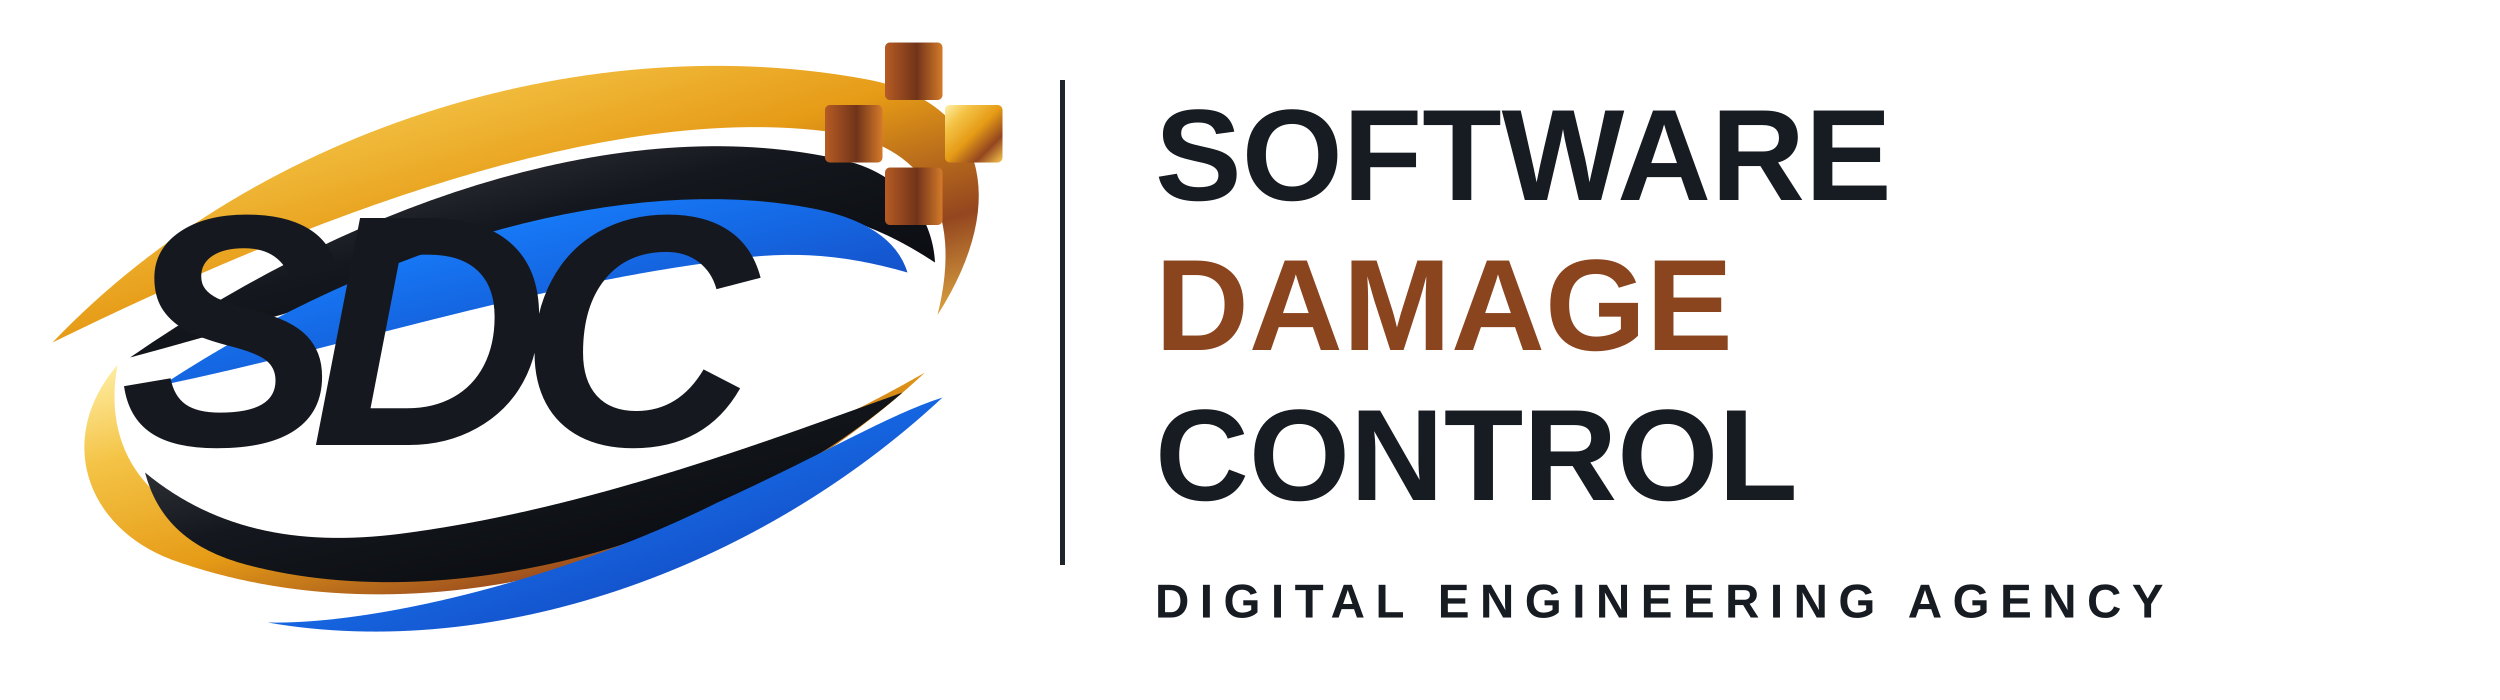
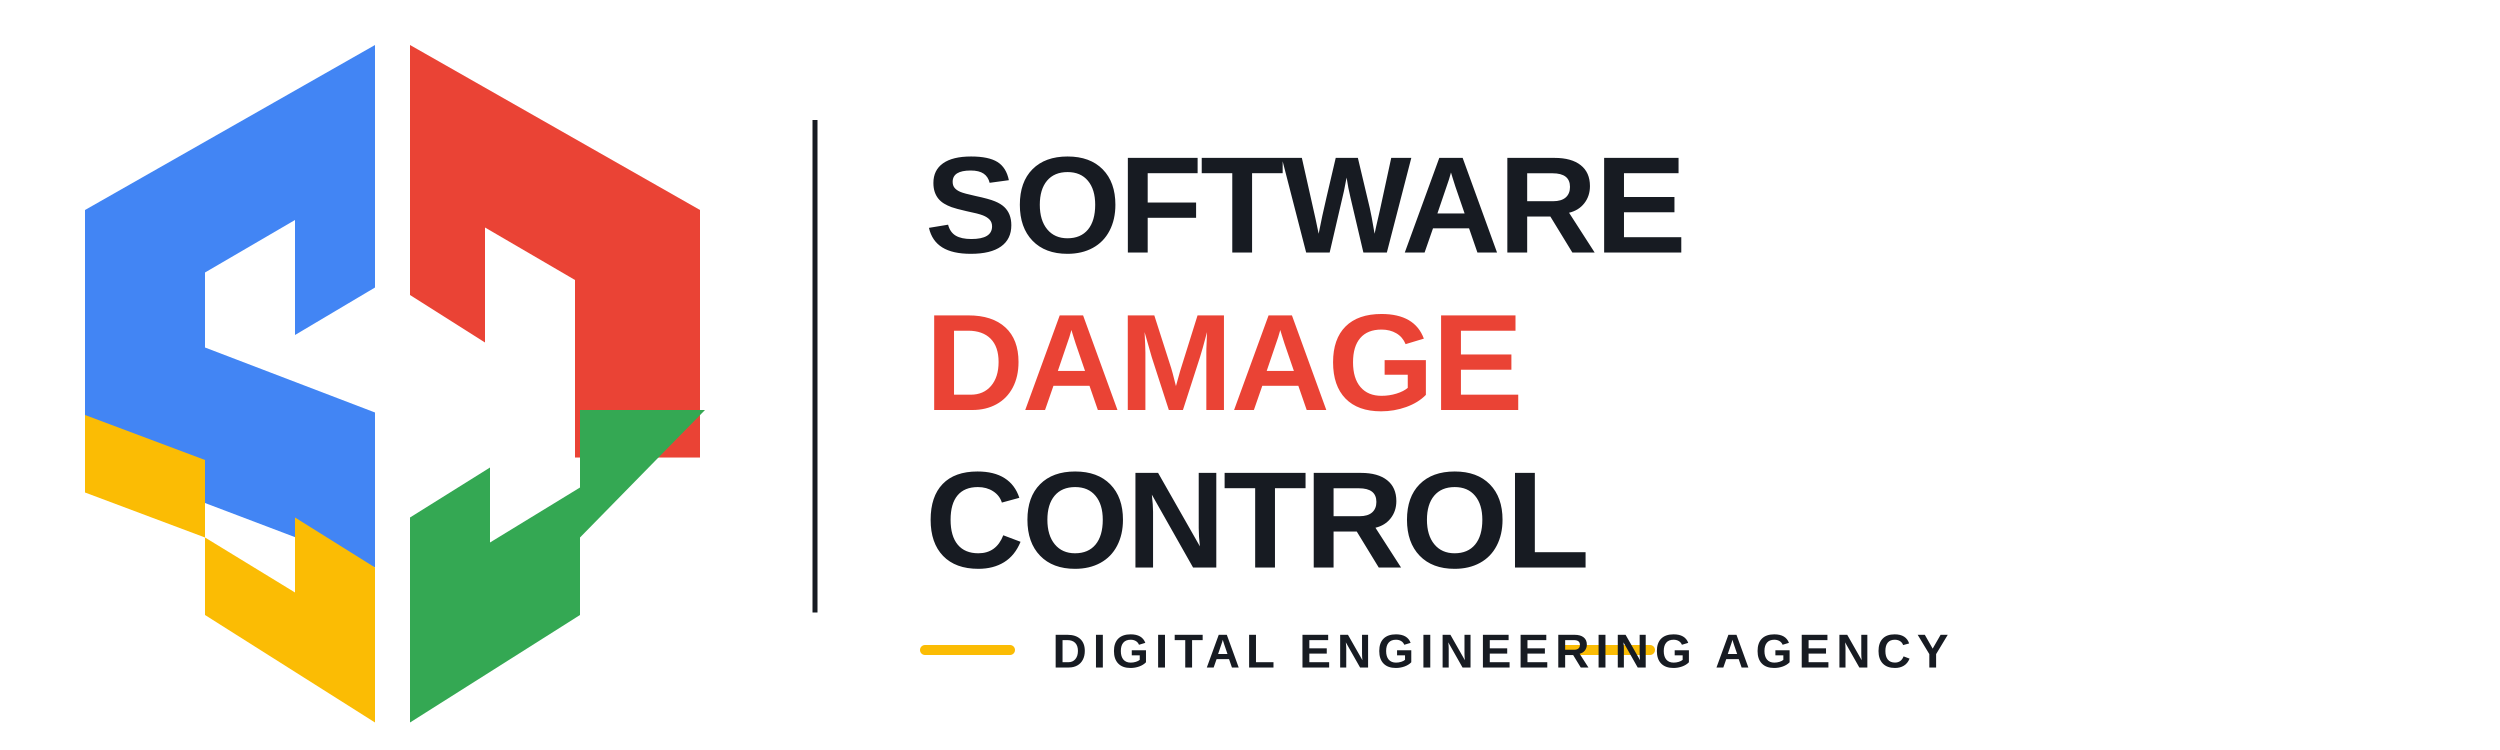
- <svg xmlns="http://www.w3.org/2000/svg" viewBox="0 0 1000 280" role="img" aria-labelledby="title desc">
-   <defs>
-     <linearGradient id="gold" x1="0" y1="0" x2="1" y2="1">
-       <stop offset="0" stop-color="#fff0a8" />
-       <stop offset=".22" stop-color="#f4c447" />
-       <stop offset=".5" stop-color="#e69b16" />
-       <stop offset=".76" stop-color="#94461f" />
-       <stop offset="1" stop-color="#f7c84e" />
-     </linearGradient>
-     <linearGradient id="blue" x1="0" y1="0" x2="1" y2="1">
-       <stop offset="0" stop-color="#60d5ff" />
-       <stop offset=".32" stop-color="#1677f5" />
-       <stop offset=".72" stop-color="#1450c8" />
-       <stop offset="1" stop-color="#091f69" />
-     </linearGradient>
-     <linearGradient id="brown" x1="0" y1="0" x2="1" y2="0">
-       <stop offset="0" stop-color="#b65b24" />
-       <stop offset=".55" stop-color="#713419" />
-       <stop offset="1" stop-color="#d47a2a" />
-     </linearGradient>
-     <linearGradient id="black" x1="0" y1="0" x2="1" y2="1">
-       <stop offset="0" stop-color="#44464b" />
-       <stop offset=".42" stop-color="#14171d" />
-       <stop offset="1" stop-color="#05070a" />
-     </linearGradient>
-   </defs>
-   <g transform="translate(4 4)">
-     <path d="M17 133 C101 45 234 7 344 28 C389 37 401 75 371 122 C382 78 364 54 330 49 C239 36 117 84 17 133Z" fill="url(#gold)" />
-     <path d="M48 139 C145 72 251 41 333 60 C356 65 369 82 370 101 C344 84 323 78 291 81 C215 87 123 119 48 139Z" fill="url(#black)" />
-     <path d="M61 150 C151 91 248 66 319 79 C342 83 355 92 359 105 C331 97 309 96 280 101 C206 111 133 135 61 150Z" fill="url(#blue)" />
-     <text x="44" y="174" font-family="Arial, Helvetica, sans-serif" font-size="132" font-weight="900" font-style="italic" letter-spacing="-12" fill="#15191f">SDC</text>
-     <path d="M366 145 C279 226 157 253 65 220 C30 207 18 171 43 142 C36 180 60 205 98 210 C183 223 286 191 366 145Z" fill="url(#gold)" />
-     <path d="M357 153 C290 211 179 244 95 222 C72 216 59 204 54 185 C83 209 118 215 160 209 C233 199 304 172 357 153Z" fill="url(#black)" />
-     <path d="M373 155 C300 223 195 261 103 245 C145 246 221 228 283 197 C325 178 351 162 373 155Z" fill="url(#blue)" />
-     <g>
-       <rect x="350" y="13" width="23" height="23" rx="2" fill="url(#brown)" />
-       <rect x="326" y="38" width="23" height="23" rx="2" fill="url(#brown)" />
-       <rect x="374" y="38" width="23" height="23" rx="2" fill="url(#gold)" />
-       <rect x="350" y="63" width="23" height="23" rx="2" fill="url(#brown)" />
+ <svg xmlns="http://www.w3.org/2000/svg" viewBox="0 0 1000 300" role="img" aria-labelledby="title desc">
+   <g>
+     <g id="sdc-shield">
+       <path d="M150 18 34 84v99l116 44v-62l-68-26v-30l36-21v46l32-19z" fill="#4285F4" />
+       <path d="m164 18 116 66v99h-50v-71l-36-21v46l-30-19z" fill="#EA4335" />
+       <path d="m34 197 48 18v31l68 43v-62l-32-20v30l-36-22v-31l-48-18z" fill="#FBBC04" />
+       <path d="m164 207 32-20v30l36-22v-31h50l-50 51v31l-68 43z" fill="#34A853" />
    </g>
  </g>
-   <path d="M425 32 V226" stroke="#20242b" stroke-width="2" />
-   <g font-family="Arial, Helvetica, sans-serif" font-weight="800" font-size="52">
-     <text x="462" y="80" fill="#171b22">SOFTWARE</text>
-     <text x="462" y="140" fill="#8a451f">DAMAGE</text>
-     <text x="462" y="200" fill="#171b22">CONTROL</text>
+   <path d="M326 48V245" stroke="#171B22" stroke-width="2" />
+   <g font-family="Manrope,Arial,Helvetica,sans-serif" font-weight="800" font-size="55" letter-spacing="-1">
+     <text x="370" y="101" fill="#171B22">SOFTWARE</text>
+     <text x="370" y="164" fill="#EA4335">DAMAGE</text>
+     <text x="370" y="227" fill="#171B22">CONTROL</text>
  </g>
-   <text x="462" y="247" fill="#171b22" font-family="Arial, Helvetica, sans-serif" font-size="19" font-weight="700" letter-spacing="4.2">DIGITAL ENGINEERING AGENCY</text>
+   <path d="M370 260h34m222 0h34" stroke="#FBBC04" stroke-width="4" stroke-linecap="round" />
+   <text x="421" y="267" fill="#171B22" font-family="Manrope,Arial,Helvetica,sans-serif" font-size="19" font-weight="700" letter-spacing="2.4">DIGITAL ENGINEERING AGENCY</text>
</svg>
